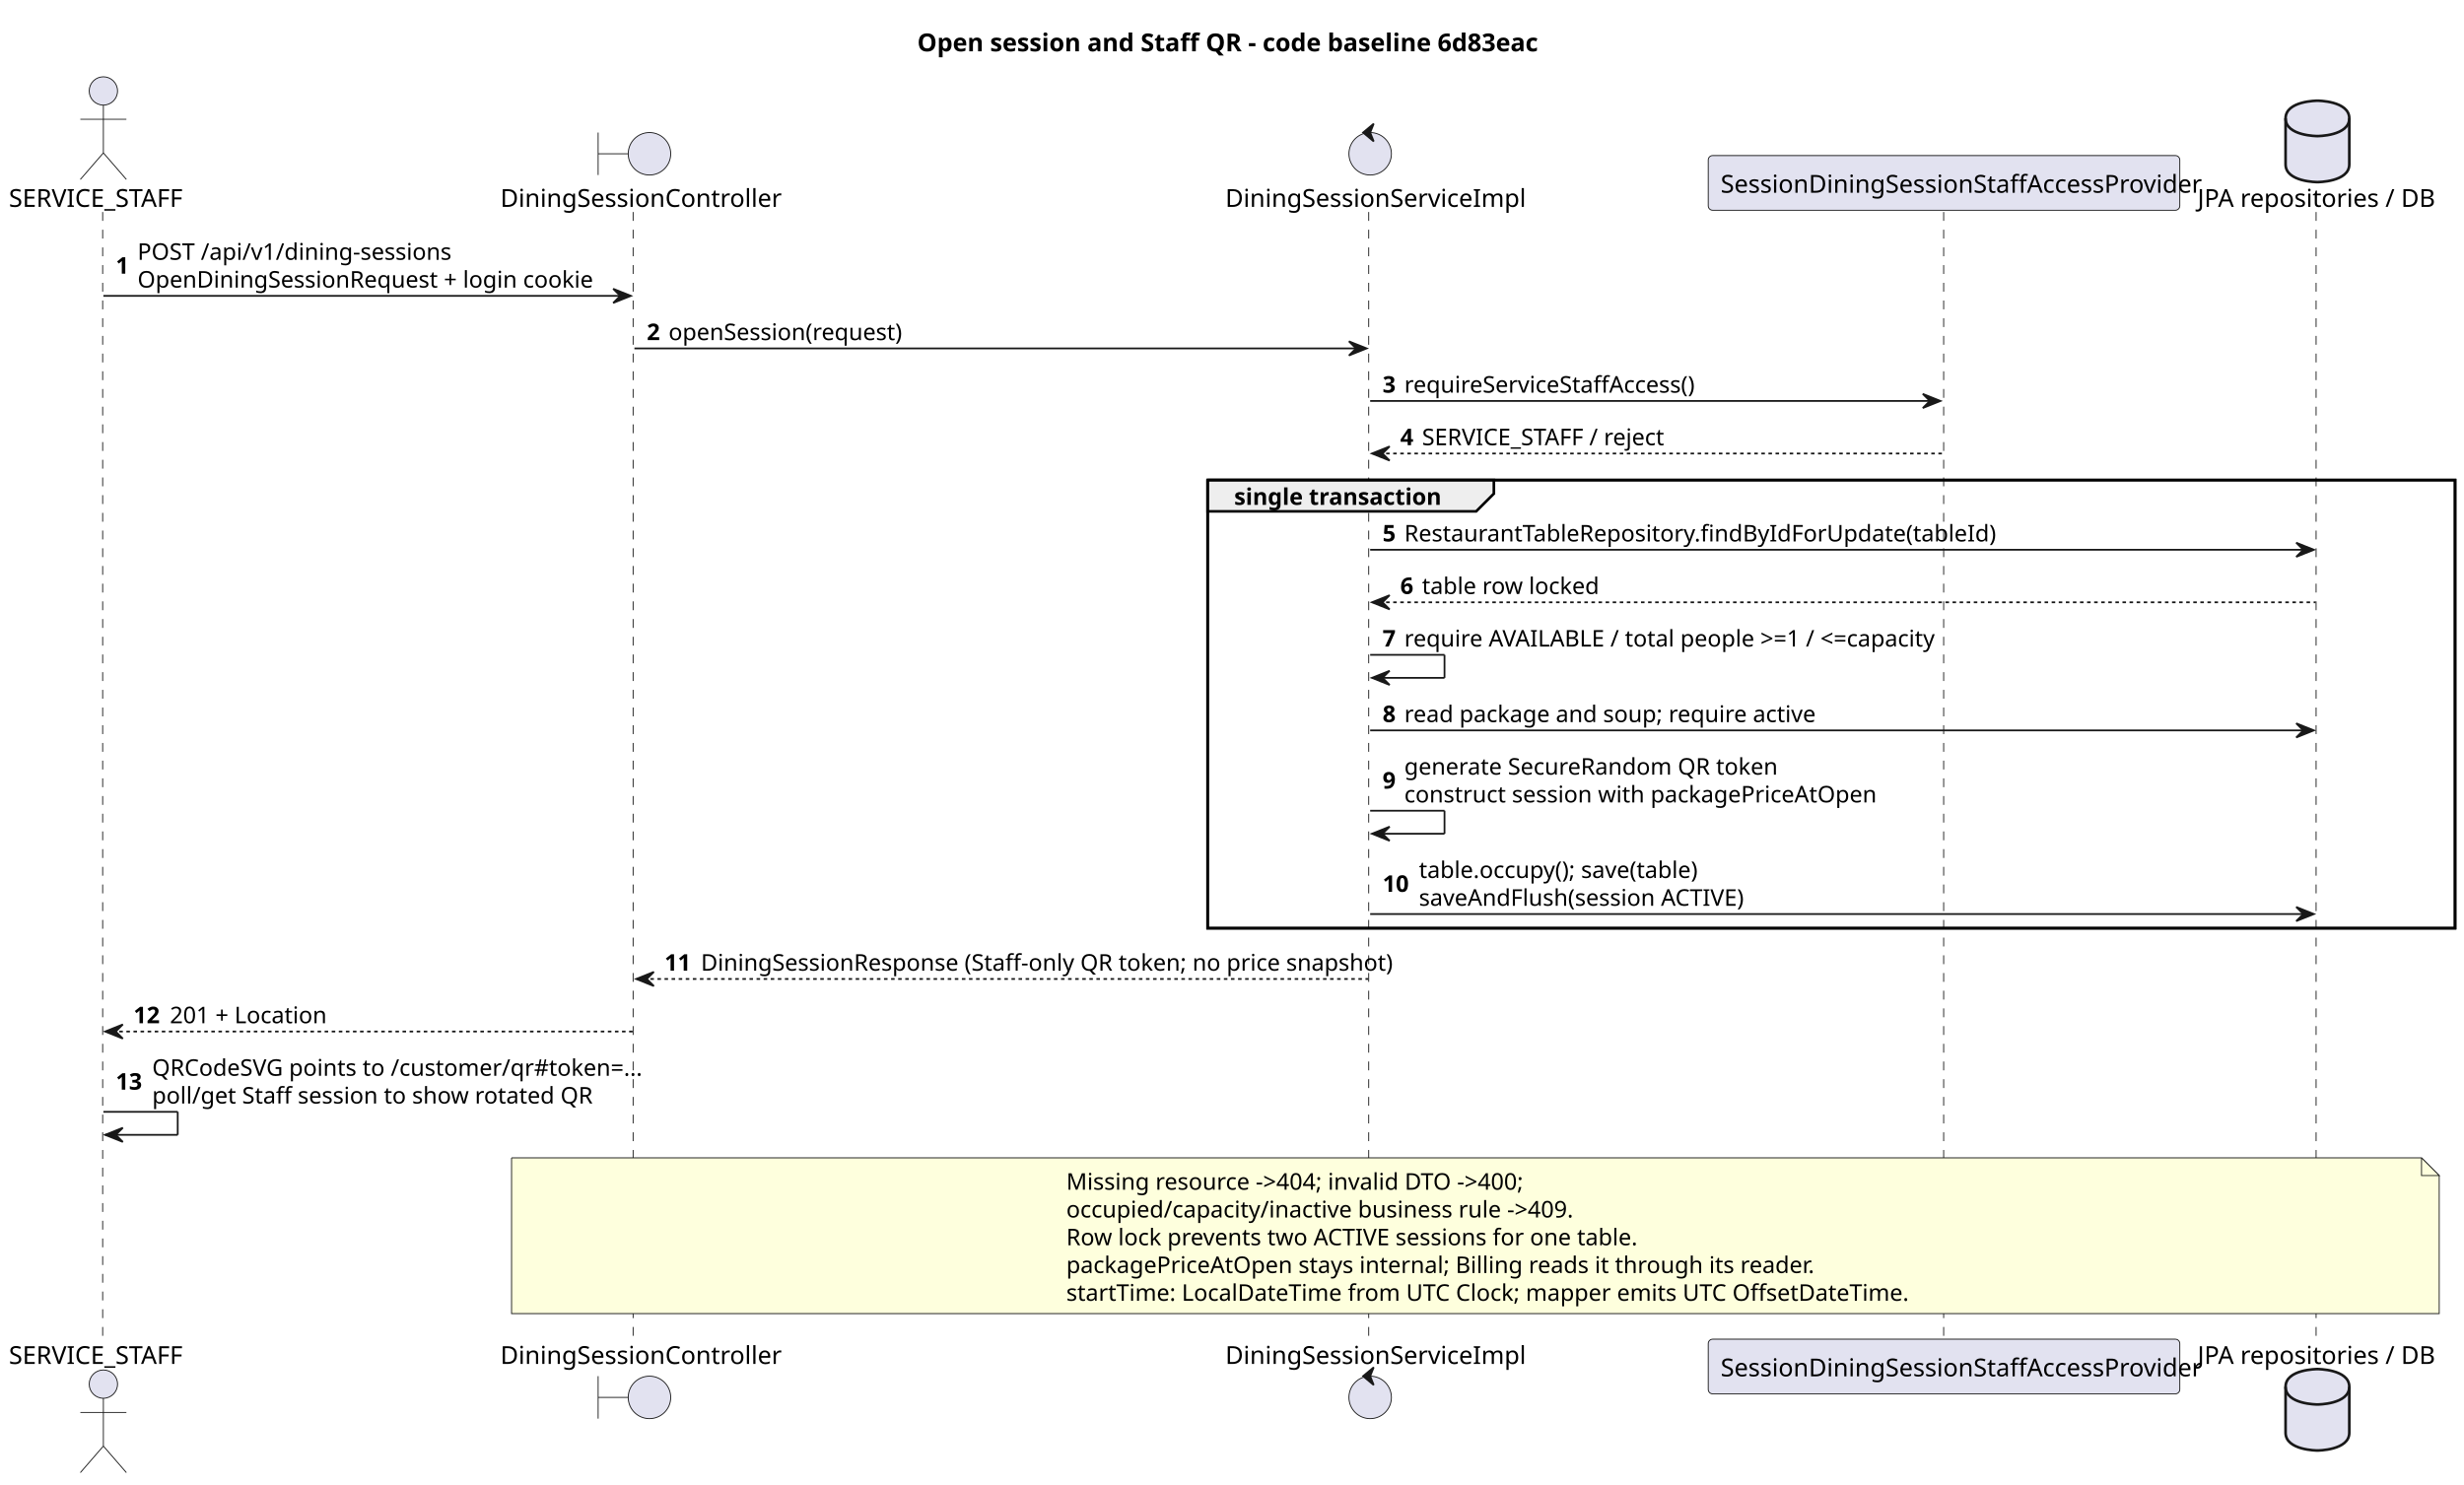
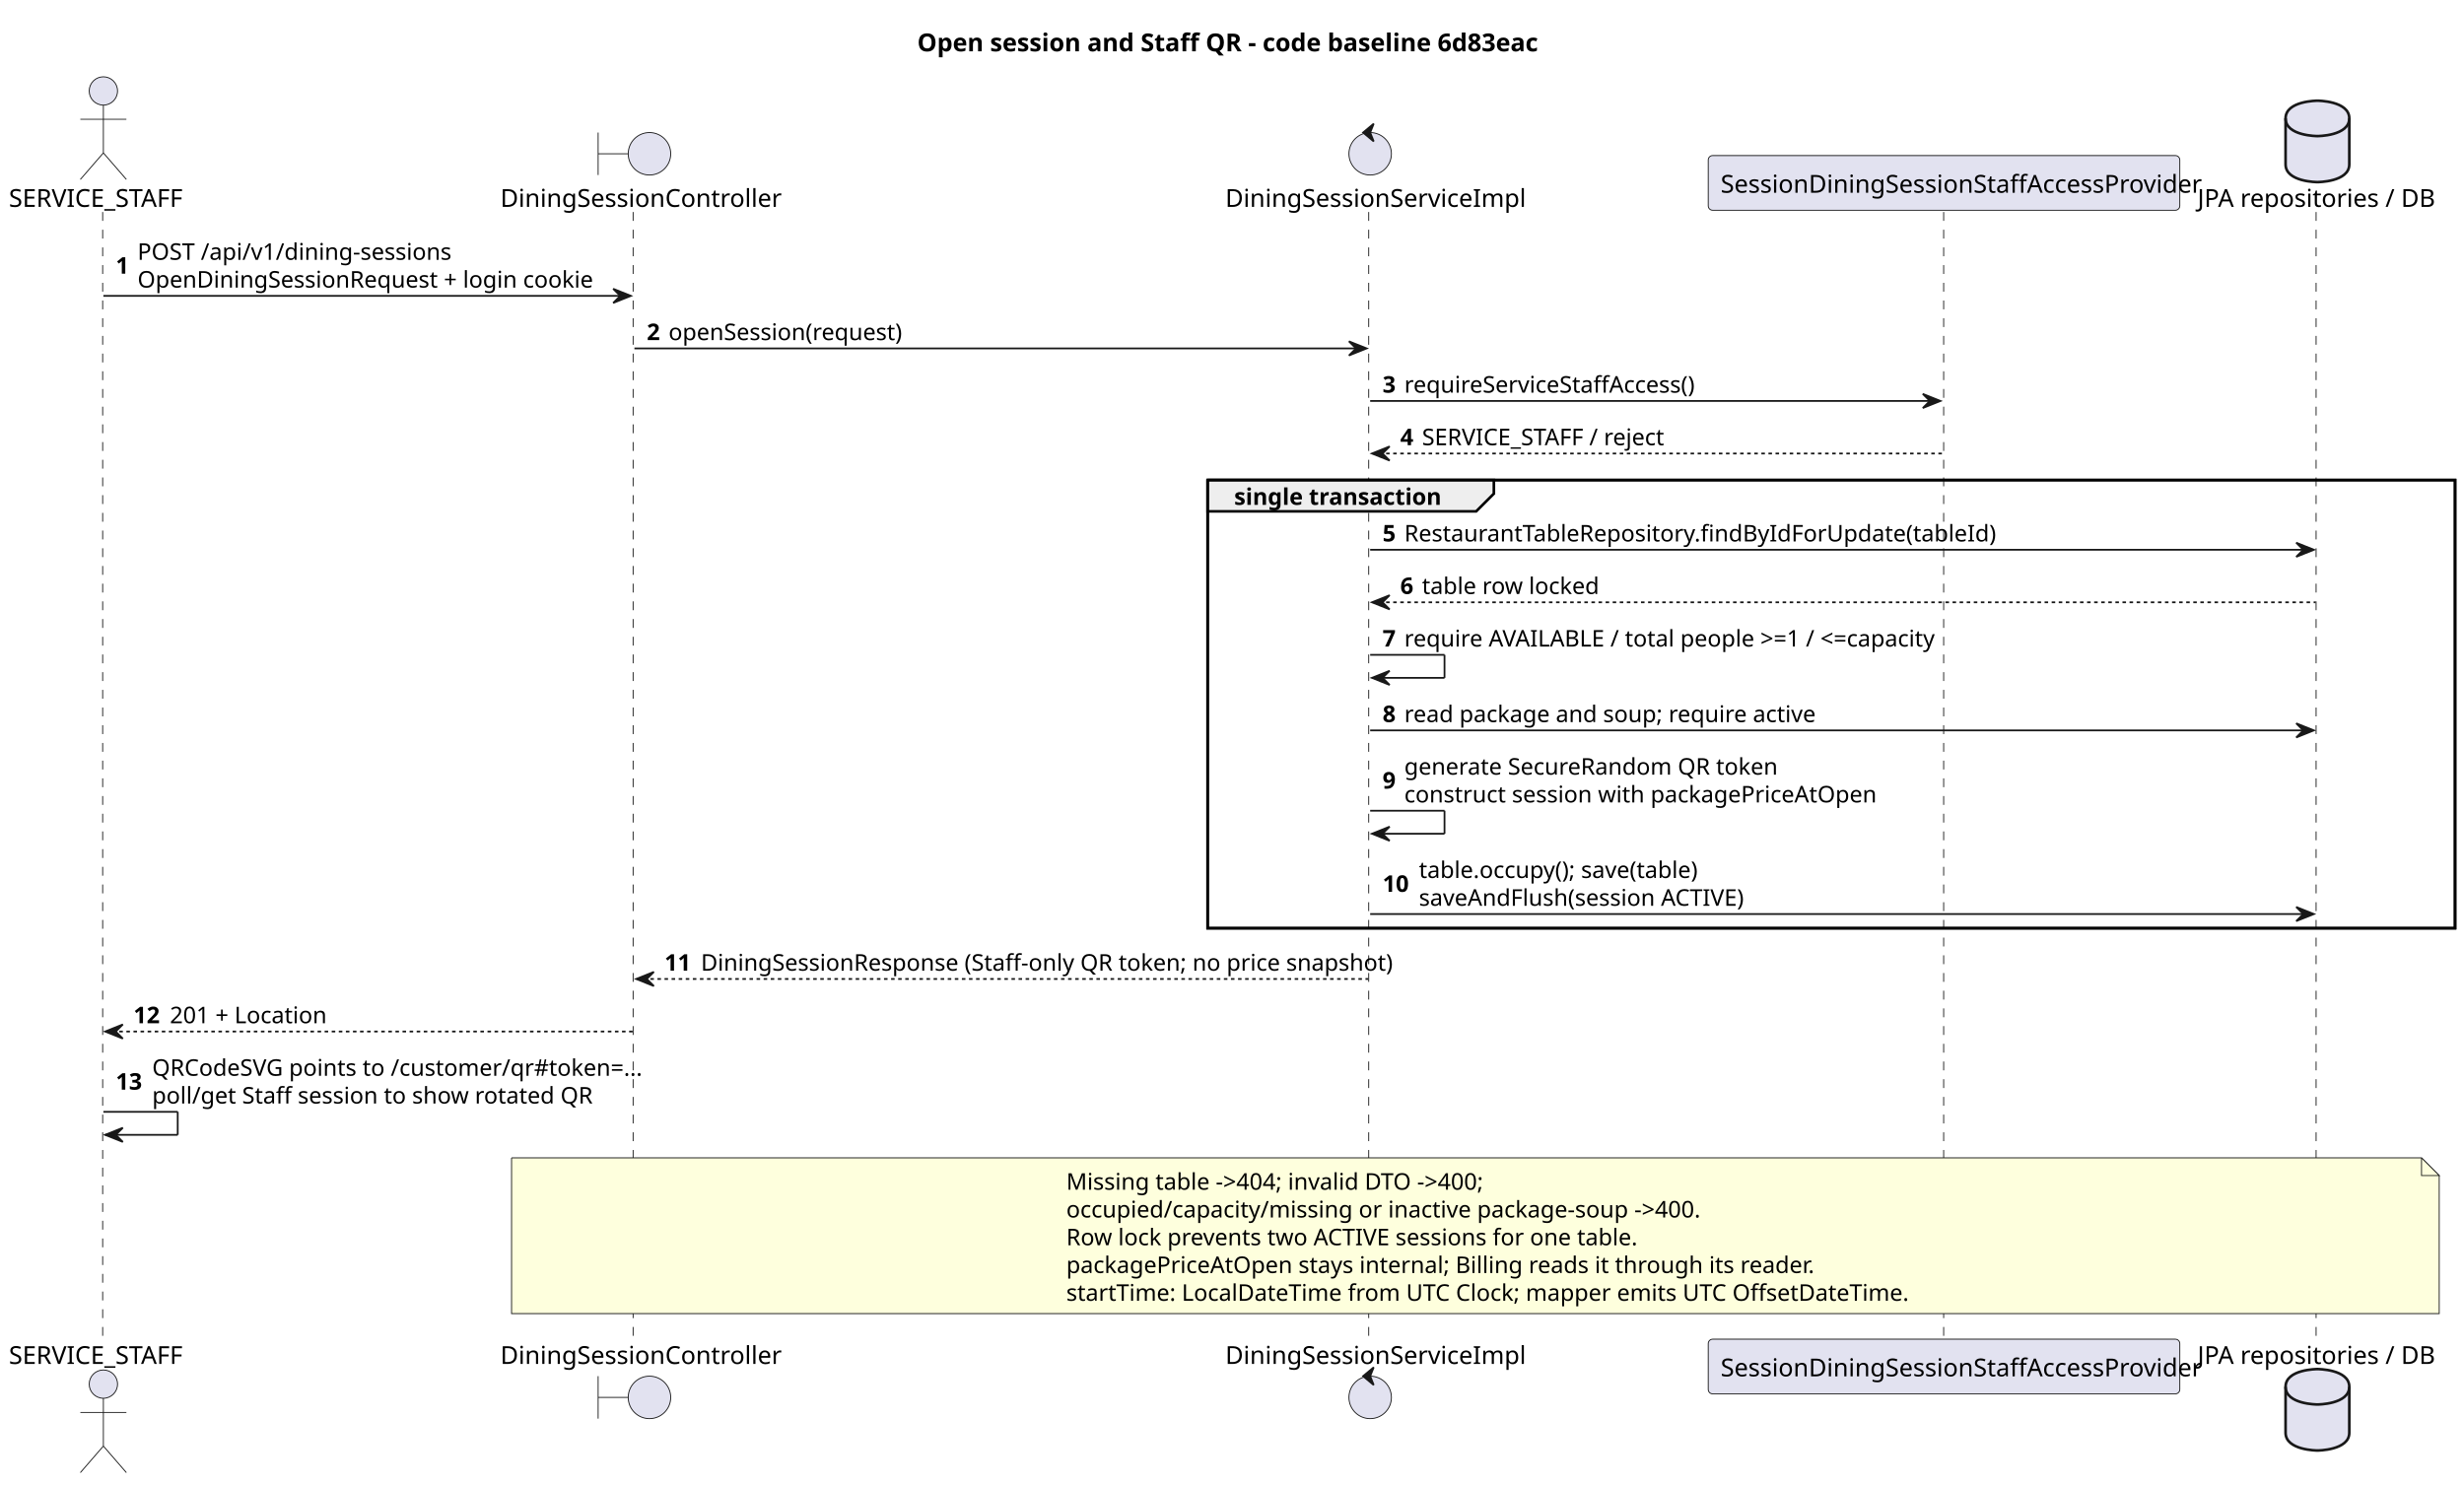
<svg xmlns="http://www.w3.org/2000/svg" contentStyleType="text/css" data-diagram-type="SEQUENCE" height="839px" preserveAspectRatio="none" style="width:1392px;height:839px;background:#FFFFFF;" version="1.1" viewBox="0 0 1392 839" width="1392px" zoomAndPan="magnify">
  <defs />
  <g>
    <text fill="#000000" font-family="Tahoma" font-size="14" font-weight="bold" lengthAdjust="spacing" textLength="359.584" x="518.187" y="29.007">Open session and Staff QR - code baseline 6d83eac</text>
    <rect fill="transparent" height="253.223" style="stroke:#000000;stroke-width:1.5;" width="704.726" x="682.231" y="271.254" />
    <g>
      <rect fill="transparent" height="637.902" width="8" x="54.398" y="119.797" />
      <line style="stroke:#181818;stroke-width:0.5;stroke-dasharray:5.0,5.0;" x1="58" x2="58" y1="119.797" y2="757.699" />
    </g>
    <g>
      <rect fill="transparent" height="637.902" width="8" x="354.405" y="119.797" />
      <line style="stroke:#181818;stroke-width:0.5;stroke-dasharray:5.0,5.0;" x1="357.668" x2="357.668" y1="119.797" y2="757.699" />
    </g>
    <g>
      <rect fill="transparent" height="637.902" width="8" x="770.057" y="119.797" />
      <line style="stroke:#181818;stroke-width:0.5;stroke-dasharray:5.0,5.0;" x1="773.231" x2="773.231" y1="119.797" y2="757.699" />
    </g>
    <g>
      <rect fill="transparent" height="637.902" width="8" x="1094.242" y="119.797" />
      <line style="stroke:#181818;stroke-width:0.5;stroke-dasharray:5.0,5.0;" x1="1098.041" x2="1098.041" y1="119.797" y2="757.699" />
    </g>
    <g>
      <rect fill="transparent" height="637.902" width="8" x="1305.201" y="119.797" />
      <line style="stroke:#181818;stroke-width:0.5;stroke-dasharray:5.0,5.0;" x1="1308.444" x2="1308.444" y1="119.797" y2="757.699" />
    </g>
    <text fill="#000000" font-family="Tahoma" font-size="14" lengthAdjust="spacing" textLength="100.796" x="5" y="116.905">SERVICE_STAFF</text>
    <ellipse cx="58.398" cy="51.398" fill="#E2E2F0" rx="8" ry="8" style="stroke:#181818;stroke-width:0.5;" />
    <path d="M58.398,59.398 L58.398,86.398 M45.398,67.398 L71.398,67.398 M58.398,86.398 L45.398,101.398 M58.398,86.398 L71.398,101.398 " fill="transparent" style="stroke:#181818;stroke-width:0.5;" />
    <text fill="#000000" font-family="Tahoma" font-size="14" lengthAdjust="spacing" textLength="100.796" x="5" y="770.706">SERVICE_STAFF</text>
    <ellipse cx="58.398" cy="782.098" fill="#E2E2F0" rx="8" ry="8" style="stroke:#181818;stroke-width:0.5;" />
    <path d="M58.398,790.098 L58.398,817.098 M45.398,798.098 L71.398,798.098 M58.398,817.098 L45.398,832.098 M58.398,817.098 L71.398,832.098 " fill="transparent" style="stroke:#181818;stroke-width:0.5;" />
    <text fill="#000000" font-family="Tahoma" font-size="14" lengthAdjust="spacing" textLength="145.476" x="282.668" y="116.905">DiningSessionController</text>
    <path d="M337.905,74.898 L337.905,98.898 M337.905,86.898 L354.905,86.898 " fill="transparent" style="stroke:#181818;stroke-width:0.5;" />
    <ellipse cx="366.905" cy="86.898" fill="#E2E2F0" rx="12" ry="12" style="stroke:#181818;stroke-width:0.5;" />
    <text fill="#000000" font-family="Tahoma" font-size="14" lengthAdjust="spacing" textLength="145.476" x="282.668" y="770.706">DiningSessionController</text>
    <path d="M337.905,777.598 L337.905,801.598 M337.905,789.598 L354.905,789.598 " fill="transparent" style="stroke:#181818;stroke-width:0.5;" />
    <ellipse cx="366.905" cy="789.598" fill="#E2E2F0" rx="12" ry="12" style="stroke:#181818;stroke-width:0.5;" />
    <text fill="#000000" font-family="Tahoma" font-size="14" lengthAdjust="spacing" textLength="157.65" x="692.231" y="116.905">DiningSessionServiceImpl</text>
    <ellipse cx="774.057" cy="86.898" fill="#E2E2F0" rx="12" ry="12" style="stroke:#181818;stroke-width:0.5;" />
    <polygon fill="#181818" points="770.057,74.898,776.057,69.898,774.057,74.898,776.057,79.898,770.057,74.898" style="stroke:#181818;stroke-width:1;" />
    <text fill="#000000" font-family="Tahoma" font-size="14" lengthAdjust="spacing" textLength="157.65" x="692.231" y="770.706">DiningSessionServiceImpl</text>
    <ellipse cx="774.057" cy="789.598" fill="#E2E2F0" rx="12" ry="12" style="stroke:#181818;stroke-width:0.5;" />
    <polygon fill="#181818" points="770.057,777.598,776.057,772.598,774.057,777.598,776.057,782.598,770.057,777.598" style="stroke:#181818;stroke-width:1;" />
    <rect fill="#E2E2F0" height="30.898" rx="2.5" ry="2.5" style="stroke:#181818;stroke-width:0.5;" width="266.403" x="965.04" y="87.898" />
    <text fill="#000000" font-family="Tahoma" font-size="14" lengthAdjust="spacing" textLength="252.403" x="972.04" y="108.905">SessionDiningSessionStaffAccessProvider</text>
    <rect fill="#E2E2F0" height="30.898" rx="2.5" ry="2.5" style="stroke:#181818;stroke-width:0.5;" width="266.403" x="965.04" y="756.699" />
    <text fill="#000000" font-family="Tahoma" font-size="14" lengthAdjust="spacing" textLength="252.403" x="972.04" y="777.706">SessionDiningSessionStaffAccessProvider</text>
    <text fill="#000000" font-family="Tahoma" font-size="14" lengthAdjust="spacing" textLength="129.514" x="1241.444" y="116.905">JPA repositories / DB</text>
    <path d="M1291.201,66.898 C1291.201,56.898 1309.201,56.898 1309.201,56.898 C1309.201,56.898 1327.201,56.898 1327.201,66.898 L1327.201,92.898 C1327.201,102.898 1309.201,102.898 1309.201,102.898 C1309.201,102.898 1291.201,102.898 1291.201,92.898 L1291.201,66.898 " fill="#E2E2F0" style="stroke:#181818;stroke-width:1.5;" />
    <path d="M1291.201,66.898 C1291.201,76.898 1309.201,76.898 1309.201,76.898 C1309.201,76.898 1327.201,76.898 1327.201,66.898 " fill="transparent" style="stroke:#181818;stroke-width:1.5;" />
    <text fill="#000000" font-family="Tahoma" font-size="14" lengthAdjust="spacing" textLength="129.514" x="1241.444" y="770.706">JPA repositories / DB</text>
    <path d="M1291.201,783.598 C1291.201,773.598 1309.201,773.598 1309.201,773.598 C1309.201,773.598 1327.201,773.598 1327.201,783.598 L1327.201,809.598 C1327.201,819.598 1309.201,819.598 1309.201,819.598 C1309.201,819.598 1291.201,819.598 1291.201,809.598 L1291.201,783.598 " fill="#E2E2F0" style="stroke:#181818;stroke-width:1.5;" />
    <path d="M1291.201,783.598 C1291.201,793.598 1309.201,793.598 1309.201,793.598 C1309.201,793.598 1327.201,793.598 1327.201,783.598 " fill="transparent" style="stroke:#181818;stroke-width:1.5;" />
    <polygon fill="#181818" points="346.405,163.18,356.405,167.18,346.405,171.18,350.405,167.18" style="stroke:#181818;stroke-width:1;" />
    <line style="stroke:#181818;stroke-width:1;" x1="58.398" x2="352.405" y1="167.18" y2="167.18" />
    <text fill="#000000" font-family="Tahoma" font-size="13" font-weight="bold" lengthAdjust="spacing" textLength="8.277" x="65.398" y="154.649">1</text>
    <text fill="#000000" font-family="Tahoma" font-size="13" lengthAdjust="spacing" textLength="167.584" x="77.675" y="146.803">POST /api/v1/dining-sessions</text>
    <text fill="#000000" font-family="Tahoma" font-size="13" lengthAdjust="spacing" textLength="241.706" x="77.675" y="162.495">OpenDiningSessionRequest + login cookie</text>
    <polygon fill="#181818" points="762.057,192.871,772.057,196.871,762.057,200.871,766.057,196.871" style="stroke:#181818;stroke-width:1;" />
    <line style="stroke:#181818;stroke-width:1;" x1="358.405" x2="768.057" y1="196.871" y2="196.871" />
    <text fill="#000000" font-family="Tahoma" font-size="13" font-weight="bold" lengthAdjust="spacing" textLength="8.277" x="365.405" y="192.186">2</text>
    <text fill="#000000" font-family="Tahoma" font-size="13" lengthAdjust="spacing" textLength="124.211" x="377.683" y="192.186">openSession(request)</text>
    <polygon fill="#181818" points="1086.242,222.562,1096.242,226.562,1086.242,230.562,1090.242,226.562" style="stroke:#181818;stroke-width:1;" />
    <line style="stroke:#181818;stroke-width:1;" x1="774.057" x2="1092.242" y1="226.562" y2="226.562" />
    <text fill="#000000" font-family="Tahoma" font-size="13" font-weight="bold" lengthAdjust="spacing" textLength="8.277" x="781.057" y="221.877">3</text>
    <text fill="#000000" font-family="Tahoma" font-size="13" lengthAdjust="spacing" textLength="156.4" x="793.334" y="221.877">requireServiceStaffAccess()</text>
    <polygon fill="#181818" points="785.057,252.254,775.057,256.254,785.057,260.254,781.057,256.254" style="stroke:#181818;stroke-width:1;" />
    <line style="stroke:#181818;stroke-width:1;stroke-dasharray:2.0,2.0;" x1="779.057" x2="1097.242" y1="256.254" y2="256.254" />
    <text fill="#000000" font-family="Tahoma" font-size="13" font-weight="bold" lengthAdjust="spacing" textLength="8.277" x="791.057" y="251.569">4</text>
    <text fill="#000000" font-family="Tahoma" font-size="13" lengthAdjust="spacing" textLength="139.071" x="803.334" y="251.569">SERVICE_STAFF / reject</text>
    <path d="M682.231,271.254 L843.939,271.254 L843.939,278.945 L833.939,288.945 L682.231,288.945 L682.231,271.254 " fill="#EEEEEE" style="stroke:#000000;stroke-width:1.5;" />
    <rect fill="transparent" height="253.223" style="stroke:#000000;stroke-width:1.5;" width="704.726" x="682.231" y="271.254" />
    <text fill="#000000" font-family="Tahoma" font-size="13" font-weight="bold" lengthAdjust="spacing" textLength="116.708" x="697.231" y="285.26">single transaction</text>
    <polygon fill="#181818" points="1297.201,306.637,1307.201,310.637,1297.201,314.637,1301.201,310.637" style="stroke:#181818;stroke-width:1;" />
    <line style="stroke:#181818;stroke-width:1;" x1="774.057" x2="1303.201" y1="310.637" y2="310.637" />
    <text fill="#000000" font-family="Tahoma" font-size="13" font-weight="bold" lengthAdjust="spacing" textLength="8.277" x="781.057" y="305.952">5</text>
    <text fill="#000000" font-family="Tahoma" font-size="13" lengthAdjust="spacing" textLength="315.39" x="793.334" y="305.952">RestaurantTableRepository.findByIdForUpdate(tableId)</text>
    <polygon fill="#181818" points="785.057,336.328,775.057,340.328,785.057,344.328,781.057,340.328" style="stroke:#181818;stroke-width:1;" />
    <line style="stroke:#181818;stroke-width:1;stroke-dasharray:2.0,2.0;" x1="779.057" x2="1308.201" y1="340.328" y2="340.328" />
    <text fill="#000000" font-family="Tahoma" font-size="13" font-weight="bold" lengthAdjust="spacing" textLength="8.277" x="791.057" y="335.643">6</text>
    <text fill="#000000" font-family="Tahoma" font-size="13" lengthAdjust="spacing" textLength="94.218" x="803.334" y="335.643">table row locked</text>
    <line style="stroke:#181818;stroke-width:1;" x1="774.057" x2="816.057" y1="370.019" y2="370.019" />
    <line style="stroke:#181818;stroke-width:1;" x1="816.057" x2="816.057" y1="370.019" y2="383.019" />
    <line style="stroke:#181818;stroke-width:1;" x1="775.057" x2="816.057" y1="383.019" y2="383.019" />
    <polygon fill="#181818" points="785.057,379.019,775.057,383.019,785.057,387.019,781.057,383.019" style="stroke:#181818;stroke-width:1;" />
    <text fill="#000000" font-family="Tahoma" font-size="13" font-weight="bold" lengthAdjust="spacing" textLength="8.277" x="781.057" y="365.334">7</text>
    <text fill="#000000" font-family="Tahoma" font-size="13" lengthAdjust="spacing" textLength="297.908" x="793.334" y="365.334">require AVAILABLE / total people &gt;=1 / &lt;=capacity</text>
    <polygon fill="#181818" points="1297.201,408.711,1307.201,412.711,1297.201,416.711,1301.201,412.711" style="stroke:#181818;stroke-width:1;" />
    <line style="stroke:#181818;stroke-width:1;" x1="774.057" x2="1303.201" y1="412.711" y2="412.711" />
    <text fill="#000000" font-family="Tahoma" font-size="13" font-weight="bold" lengthAdjust="spacing" textLength="8.277" x="781.057" y="408.026">8</text>
    <text fill="#000000" font-family="Tahoma" font-size="13" lengthAdjust="spacing" textLength="220.251" x="793.334" y="408.026">read package and soup; require active</text>
    <line style="stroke:#181818;stroke-width:1;" x1="774.057" x2="816.057" y1="458.094" y2="458.094" />
    <line style="stroke:#181818;stroke-width:1;" x1="816.057" x2="816.057" y1="458.094" y2="471.094" />
    <line style="stroke:#181818;stroke-width:1;" x1="775.057" x2="816.057" y1="471.094" y2="471.094" />
    <polygon fill="#181818" points="785.057,467.094,775.057,471.094,785.057,475.094,781.057,471.094" style="stroke:#181818;stroke-width:1;" />
    <text fill="#000000" font-family="Tahoma" font-size="13" font-weight="bold" lengthAdjust="spacing" textLength="8.277" x="781.057" y="445.563">9</text>
    <text fill="#000000" font-family="Tahoma" font-size="13" lengthAdjust="spacing" textLength="198.409" x="793.334" y="437.717">generate SecureRandom QR token</text>
    <text fill="#000000" font-family="Tahoma" font-size="13" lengthAdjust="spacing" textLength="248.282" x="793.334" y="453.409">construct session with packagePriceAtOpen</text>
    <polygon fill="#181818" points="1297.201,512.477,1307.201,516.477,1297.201,520.477,1301.201,516.477" style="stroke:#181818;stroke-width:1;" />
    <line style="stroke:#181818;stroke-width:1;" x1="774.057" x2="1303.201" y1="516.477" y2="516.477" />
    <text fill="#000000" font-family="Tahoma" font-size="13" font-weight="bold" lengthAdjust="spacing" textLength="16.555" x="781.057" y="503.946">10</text>
    <text fill="#000000" font-family="Tahoma" font-size="13" lengthAdjust="spacing" textLength="154.75" x="801.611" y="496.1">table.occupy(); save(table)</text>
    <text fill="#000000" font-family="Tahoma" font-size="13" lengthAdjust="spacing" textLength="176.858" x="801.611" y="511.791">saveAndFlush(session ACTIVE)</text>
    <polygon fill="#181818" points="369.405,549.168,359.405,553.168,369.405,557.168,365.405,553.168" style="stroke:#181818;stroke-width:1;" />
    <line style="stroke:#181818;stroke-width:1;stroke-dasharray:2.0,2.0;" x1="363.405" x2="773.057" y1="553.168" y2="553.168" />
    <text fill="#000000" font-family="Tahoma" font-size="13" font-weight="bold" lengthAdjust="spacing" textLength="16.555" x="375.405" y="548.483">11</text>
    <text fill="#000000" font-family="Tahoma" font-size="13" lengthAdjust="spacing" textLength="371.097" x="395.96" y="548.483">DiningSessionResponse (Staff-only QR token; no price snapshot)</text>
    <polygon fill="#181818" points="69.398,578.859,59.398,582.859,69.398,586.859,65.398,582.859" style="stroke:#181818;stroke-width:1;" />
    <line style="stroke:#181818;stroke-width:1;stroke-dasharray:2.0,2.0;" x1="63.398" x2="357.405" y1="582.859" y2="582.859" />
    <text fill="#000000" font-family="Tahoma" font-size="13" font-weight="bold" lengthAdjust="spacing" textLength="16.555" x="75.398" y="578.174">12</text>
    <text fill="#000000" font-family="Tahoma" font-size="13" lengthAdjust="spacing" textLength="86.849" x="95.953" y="578.174">201 + Location</text>
    <line style="stroke:#181818;stroke-width:1;" x1="58.398" x2="100.398" y1="628.242" y2="628.242" />
    <line style="stroke:#181818;stroke-width:1;" x1="100.398" x2="100.398" y1="628.242" y2="641.242" />
    <line style="stroke:#181818;stroke-width:1;" x1="59.398" x2="100.398" y1="641.242" y2="641.242" />
    <polygon fill="#181818" points="69.398,637.242,59.398,641.242,69.398,645.242,65.398,641.242" style="stroke:#181818;stroke-width:1;" />
    <text fill="#000000" font-family="Tahoma" font-size="13" font-weight="bold" lengthAdjust="spacing" textLength="16.555" x="65.398" y="615.711">13</text>
    <text fill="#000000" font-family="Tahoma" font-size="13" lengthAdjust="spacing" textLength="265.453" x="85.953" y="607.866">QRCodeSVG points to /customer/qr#token=...</text>
    <text fill="#000000" font-family="Tahoma" font-size="13" lengthAdjust="spacing" textLength="235.847" x="85.953" y="623.557">poll/get Staff session to show rotated QR</text>
    <path d="M289,654.242 L289,742.242 L1378,742.242 L1378,664.242 L1368,654.242 L289,654.242 " fill="#FEFFDD" style="stroke:#181818;stroke-width:0.5;" />
    <path d="M1368,654.242 L1368,664.242 L1378,664.242 L1368,654.242 " fill="#FEFFDD" style="stroke:#181818;stroke-width:0.5;" />
-     <text fill="#000000" font-family="Tahoma" font-size="13" lengthAdjust="spacing" textLength="253.856" x="602.378" y="672.249">Missing resource -&gt;404; invalid DTO -&gt;400;</text>
-     <text fill="#000000" font-family="Tahoma" font-size="13" lengthAdjust="spacing" textLength="272.975" x="602.378" y="687.94">occupied/capacity/inactive business rule -&gt;409.</text>
+     <text fill="#000000" font-family="Tahoma" font-size="13" lengthAdjust="spacing" textLength="232.864" x="602.378" y="672.249">Missing table -&gt;404; invalid DTO -&gt;400;</text>
+     <text fill="#000000" font-family="Tahoma" font-size="13" lengthAdjust="spacing" textLength="340.38" x="602.378" y="687.94">occupied/capacity/missing or inactive package-soup -&gt;400.</text>
    <text fill="#000000" font-family="Tahoma" font-size="13" lengthAdjust="spacing" textLength="309.823" x="602.378" y="703.631">Row lock prevents two ACTIVE sessions for one table.</text>
    <text fill="#000000" font-family="Tahoma" font-size="13" lengthAdjust="spacing" textLength="398.88" x="602.378" y="719.323">packagePriceAtOpen stays internal; Billing reads it through its reader.</text>
    <text fill="#000000" font-family="Tahoma" font-size="13" lengthAdjust="spacing" textLength="453.534" x="602.378" y="735.014">startTime: LocalDateTime from UTC Clock; mapper emits UTC OffsetDateTime.</text>
  </g>
</svg>
